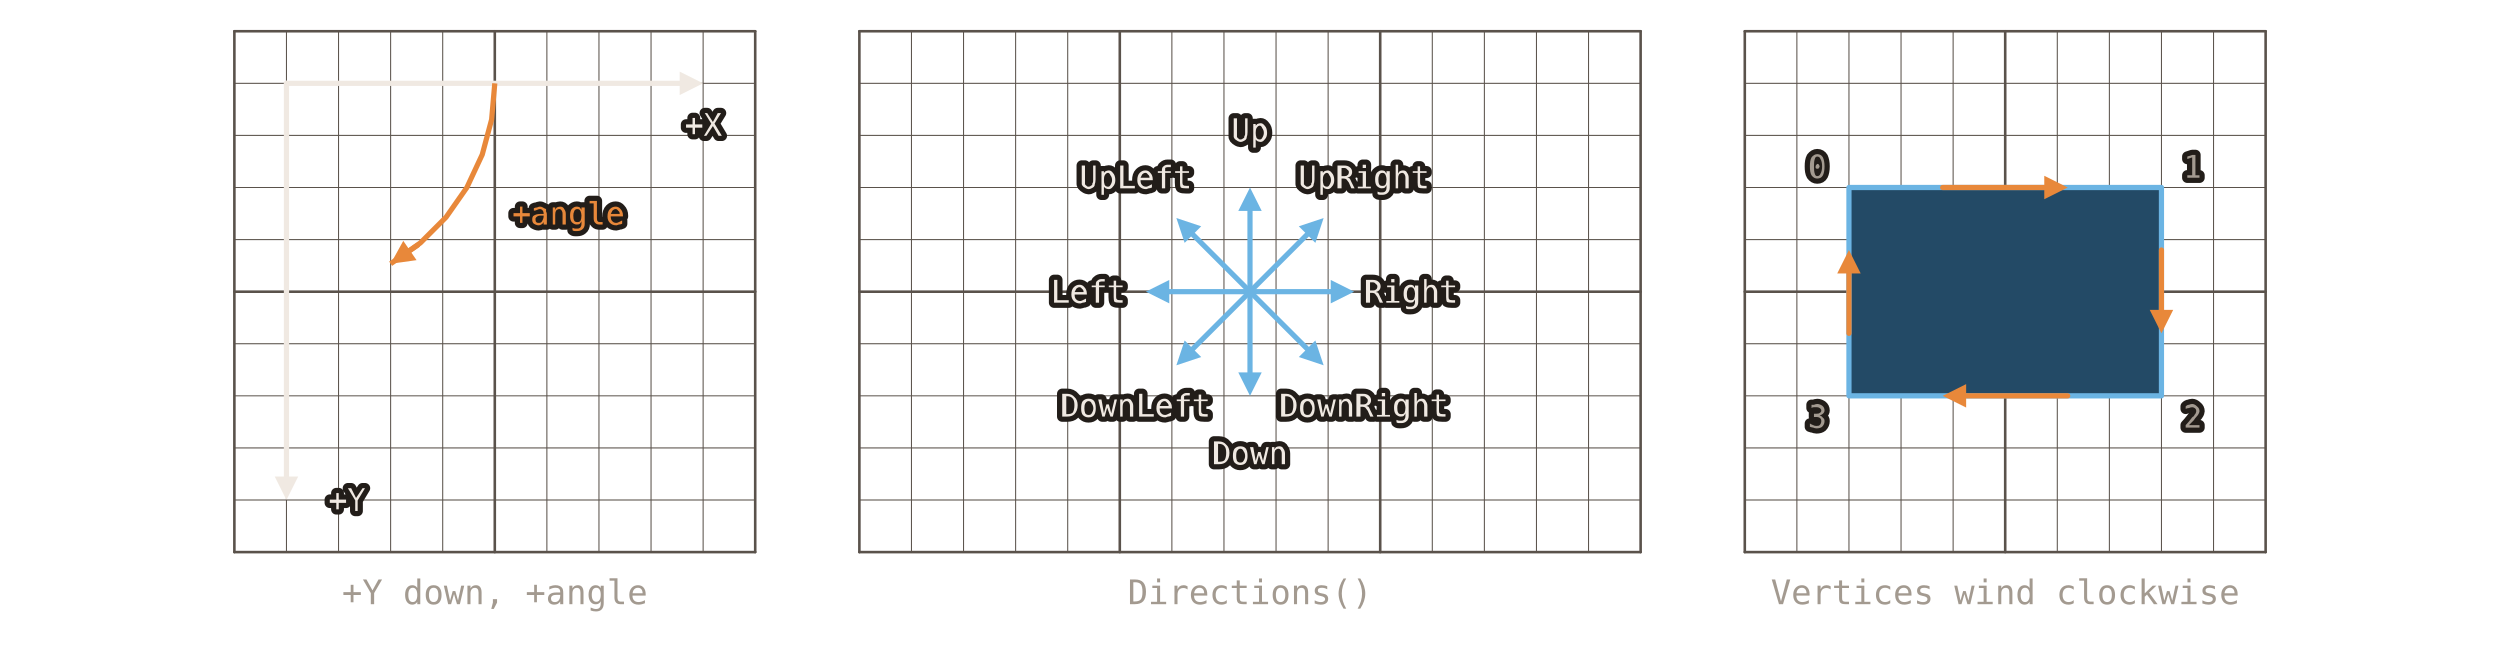
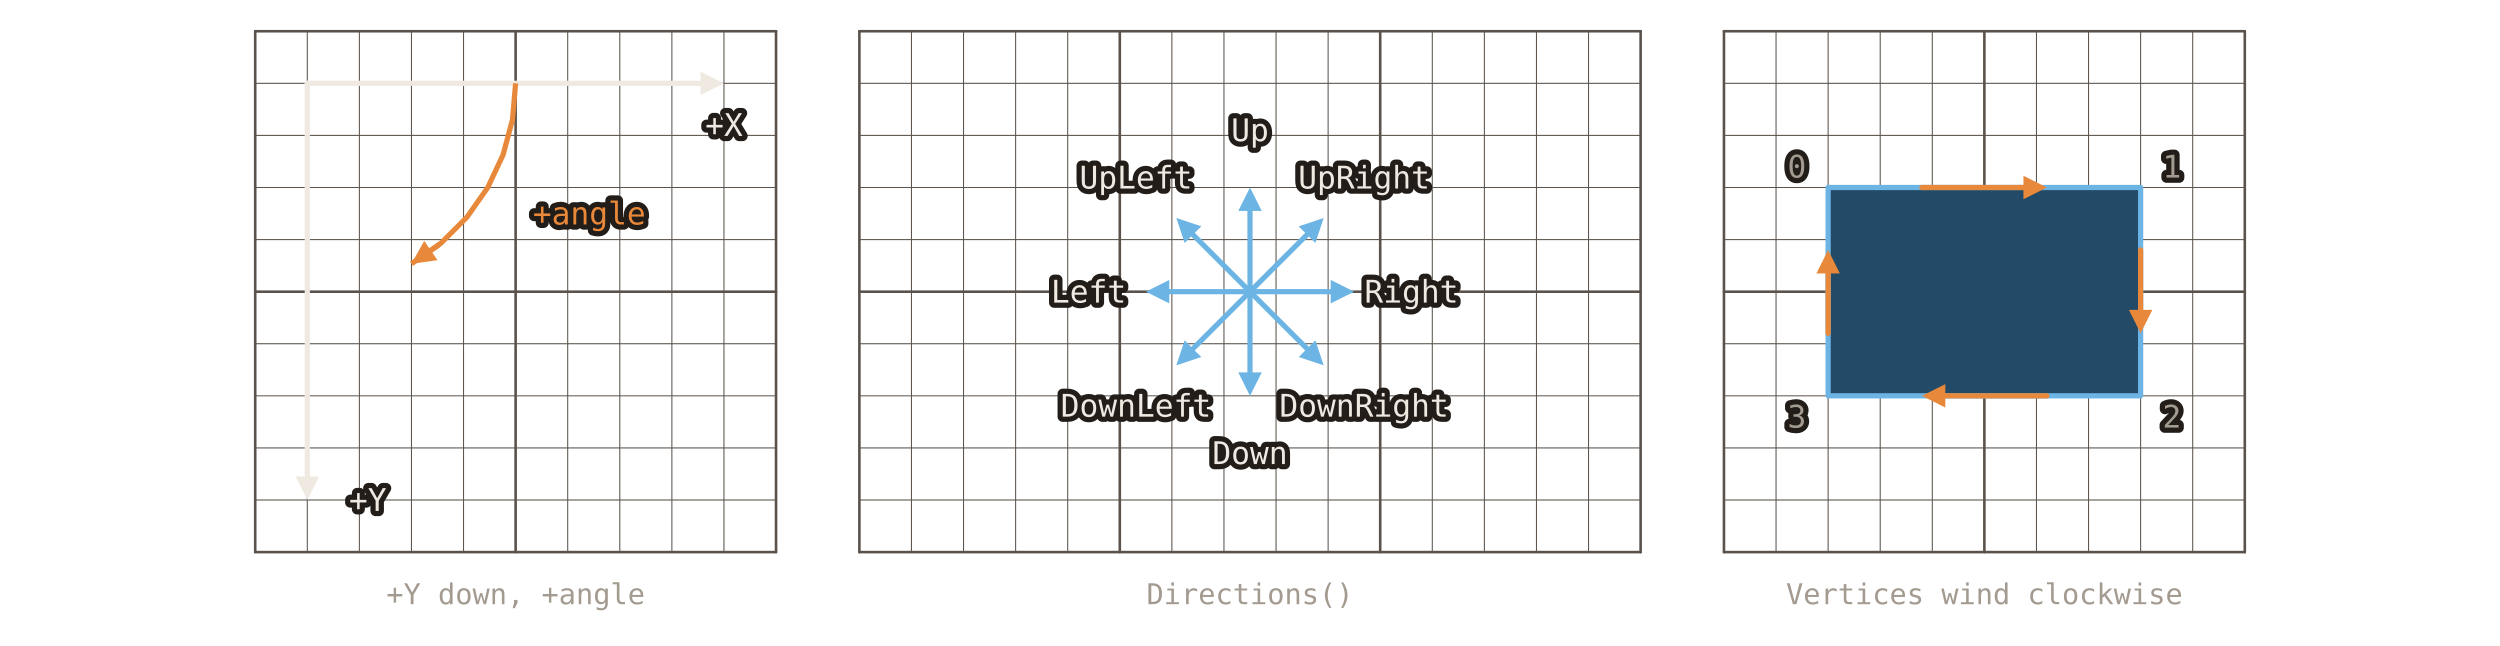
- <svg xmlns="http://www.w3.org/2000/svg" width="960" height="252" viewBox="0 0 960 252" role="img">
-   <g transform="translate(90.0 12.0) scale(20) translate(-0.000 -0.000)">
-     <line x1="0.000" y1="0.000" x2="0.000" y2="10.000" stroke="#5a524b" stroke-width="0.050" stroke-linecap="round" />
-     <line x1="1.000" y1="0.000" x2="1.000" y2="10.000" stroke="#5a524b" stroke-width="0.020" stroke-linecap="round" />
-     <line x1="2.000" y1="0.000" x2="2.000" y2="10.000" stroke="#5a524b" stroke-width="0.020" stroke-linecap="round" />
-     <line x1="3.000" y1="0.000" x2="3.000" y2="10.000" stroke="#5a524b" stroke-width="0.020" stroke-linecap="round" />
-     <line x1="4.000" y1="0.000" x2="4.000" y2="10.000" stroke="#5a524b" stroke-width="0.020" stroke-linecap="round" />
-     <line x1="5.000" y1="0.000" x2="5.000" y2="10.000" stroke="#5a524b" stroke-width="0.050" stroke-linecap="round" />
-     <line x1="6.000" y1="0.000" x2="6.000" y2="10.000" stroke="#5a524b" stroke-width="0.020" stroke-linecap="round" />
-     <line x1="7.000" y1="0.000" x2="7.000" y2="10.000" stroke="#5a524b" stroke-width="0.020" stroke-linecap="round" />
-     <line x1="8.000" y1="0.000" x2="8.000" y2="10.000" stroke="#5a524b" stroke-width="0.020" stroke-linecap="round" />
-     <line x1="9.000" y1="0.000" x2="9.000" y2="10.000" stroke="#5a524b" stroke-width="0.020" stroke-linecap="round" />
-     <line x1="10.000" y1="0.000" x2="10.000" y2="10.000" stroke="#5a524b" stroke-width="0.050" stroke-linecap="round" />
-     <line x1="0.000" y1="0.000" x2="10.000" y2="0.000" stroke="#5a524b" stroke-width="0.050" stroke-linecap="round" />
-     <line x1="0.000" y1="1.000" x2="10.000" y2="1.000" stroke="#5a524b" stroke-width="0.020" stroke-linecap="round" />
-     <line x1="0.000" y1="2.000" x2="10.000" y2="2.000" stroke="#5a524b" stroke-width="0.020" stroke-linecap="round" />
-     <line x1="0.000" y1="3.000" x2="10.000" y2="3.000" stroke="#5a524b" stroke-width="0.020" stroke-linecap="round" />
-     <line x1="0.000" y1="4.000" x2="10.000" y2="4.000" stroke="#5a524b" stroke-width="0.020" stroke-linecap="round" />
-     <line x1="0.000" y1="5.000" x2="10.000" y2="5.000" stroke="#5a524b" stroke-width="0.050" stroke-linecap="round" />
-     <line x1="0.000" y1="6.000" x2="10.000" y2="6.000" stroke="#5a524b" stroke-width="0.020" stroke-linecap="round" />
-     <line x1="0.000" y1="7.000" x2="10.000" y2="7.000" stroke="#5a524b" stroke-width="0.020" stroke-linecap="round" />
-     <line x1="0.000" y1="8.000" x2="10.000" y2="8.000" stroke="#5a524b" stroke-width="0.020" stroke-linecap="round" />
-     <line x1="0.000" y1="9.000" x2="10.000" y2="9.000" stroke="#5a524b" stroke-width="0.020" stroke-linecap="round" />
-     <line x1="0.000" y1="10.000" x2="10.000" y2="10.000" stroke="#5a524b" stroke-width="0.050" stroke-linecap="round" />
-     <line x1="1.000" y1="1.000" x2="8.550" y2="1.000" stroke="#f0e9e2" stroke-width="0.100" stroke-linecap="round" />
-     <polygon points="9.000,1.000 8.550,1.225 8.550,0.775" fill="#f0e9e2" />
-     <line x1="1.000" y1="1.000" x2="1.000" y2="8.550" stroke="#f0e9e2" stroke-width="0.100" stroke-linecap="round" />
-     <polygon points="1.000,9.000 0.775,8.550 1.225,8.550" fill="#f0e9e2" />
-     <text x="9.000" y="2.010" font-family="ui-monospace, SFMono-Regular, Menlo, Consolas, monospace" font-size="0.600" text-anchor="middle" fill="#f0e9e2" stroke="#221d19" stroke-width="0.200" stroke-linejoin="round" paint-order="stroke">+X</text>
-     <text x="1.800" y="9.210" font-family="ui-monospace, SFMono-Regular, Menlo, Consolas, monospace" font-size="0.600" text-anchor="start" fill="#f0e9e2" stroke="#221d19" stroke-width="0.200" stroke-linejoin="round" paint-order="stroke">+Y</text>
-     <polyline points="5.000,1.000 4.939,1.695 4.759,2.368 4.464,3.000 4.064,3.571 3.571,4.064 3.000,4.464" fill="none" stroke="#e8883a" stroke-width="0.100" stroke-linejoin="round" />
-     <line x1="3.517" y1="4.109" x2="3.371" y2="4.209" stroke="#e8883a" stroke-width="0.100" stroke-linecap="round" />
-     <polygon points="3.000,4.464 3.243,4.024 3.498,4.395" fill="#e8883a" />
-     <text x="5.330" y="3.710" font-family="ui-monospace, SFMono-Regular, Menlo, Consolas, monospace" font-size="0.600" text-anchor="start" fill="#e8883a" stroke="#221d19" stroke-width="0.200" stroke-linejoin="round" paint-order="stroke">+angle</text>
+ <svg xmlns="http://www.w3.org/2000/svg" width="960" height="248" viewBox="0 0 960 248" role="img">
+   <g transform="translate(98.0 12.0)">
+     <line x1="0.0" y1="0.0" x2="0.0" y2="200.0" fill="none" stroke="#5a524b" stroke-width="1" stroke-linecap="round" />
+     <line x1="20.0" y1="0.0" x2="20.0" y2="200.0" fill="none" stroke="#5a524b" stroke-width="0.4" stroke-linecap="round" />
+     <line x1="40.0" y1="0.0" x2="40.0" y2="200.0" fill="none" stroke="#5a524b" stroke-width="0.4" stroke-linecap="round" />
+     <line x1="60.0" y1="0.0" x2="60.0" y2="200.0" fill="none" stroke="#5a524b" stroke-width="0.4" stroke-linecap="round" />
+     <line x1="80.0" y1="0.0" x2="80.0" y2="200.0" fill="none" stroke="#5a524b" stroke-width="0.4" stroke-linecap="round" />
+     <line x1="100.0" y1="0.0" x2="100.0" y2="200.0" fill="none" stroke="#5a524b" stroke-width="1" stroke-linecap="round" />
+     <line x1="120.0" y1="0.0" x2="120.0" y2="200.0" fill="none" stroke="#5a524b" stroke-width="0.4" stroke-linecap="round" />
+     <line x1="140.0" y1="0.0" x2="140.0" y2="200.0" fill="none" stroke="#5a524b" stroke-width="0.4" stroke-linecap="round" />
+     <line x1="160.0" y1="0.0" x2="160.0" y2="200.0" fill="none" stroke="#5a524b" stroke-width="0.4" stroke-linecap="round" />
+     <line x1="180.0" y1="0.0" x2="180.0" y2="200.0" fill="none" stroke="#5a524b" stroke-width="0.4" stroke-linecap="round" />
+     <line x1="200.0" y1="0.0" x2="200.0" y2="200.0" fill="none" stroke="#5a524b" stroke-width="1" stroke-linecap="round" />
+     <line x1="0.0" y1="0.0" x2="200.0" y2="0.0" fill="none" stroke="#5a524b" stroke-width="1" stroke-linecap="round" />
+     <line x1="0.0" y1="20.0" x2="200.0" y2="20.0" fill="none" stroke="#5a524b" stroke-width="0.4" stroke-linecap="round" />
+     <line x1="0.0" y1="40.0" x2="200.0" y2="40.0" fill="none" stroke="#5a524b" stroke-width="0.4" stroke-linecap="round" />
+     <line x1="0.0" y1="60.0" x2="200.0" y2="60.0" fill="none" stroke="#5a524b" stroke-width="0.4" stroke-linecap="round" />
+     <line x1="0.0" y1="80.0" x2="200.0" y2="80.0" fill="none" stroke="#5a524b" stroke-width="0.4" stroke-linecap="round" />
+     <line x1="0.0" y1="100.0" x2="200.0" y2="100.0" fill="none" stroke="#5a524b" stroke-width="1" stroke-linecap="round" />
+     <line x1="0.0" y1="120.0" x2="200.0" y2="120.0" fill="none" stroke="#5a524b" stroke-width="0.4" stroke-linecap="round" />
+     <line x1="0.0" y1="140.0" x2="200.0" y2="140.0" fill="none" stroke="#5a524b" stroke-width="0.4" stroke-linecap="round" />
+     <line x1="0.0" y1="160.0" x2="200.0" y2="160.0" fill="none" stroke="#5a524b" stroke-width="0.4" stroke-linecap="round" />
+     <line x1="0.0" y1="180.0" x2="200.0" y2="180.0" fill="none" stroke="#5a524b" stroke-width="0.4" stroke-linecap="round" />
+     <line x1="0.0" y1="200.0" x2="200.0" y2="200.0" fill="none" stroke="#5a524b" stroke-width="1" stroke-linecap="round" />
+     <line x1="20.0" y1="20.0" x2="171.0" y2="20.0" fill="none" stroke="#f0e9e2" stroke-width="2" stroke-linecap="round" />
+     <polygon points="180.0,20.0 171.0,24.5 171.0,15.5" fill="#f0e9e2" stroke="none" stroke-linejoin="round" />
+     <line x1="20.0" y1="20.0" x2="20.0" y2="171.0" fill="none" stroke="#f0e9e2" stroke-width="2" stroke-linecap="round" />
+     <polygon points="20.0,180.0 15.5,171.0 24.5,171.0" fill="#f0e9e2" stroke="none" stroke-linejoin="round" />
+     <text x="180.0" y="40.2" font-family="ui-monospace, SFMono-Regular, Menlo, Consolas, monospace" font-size="12" text-anchor="middle" stroke="#221d19" stroke-width="4" stroke-linejoin="round" paint-order="stroke" fill="#f0e9e2">+X</text>
+     <text x="36.0" y="184.2" font-family="ui-monospace, SFMono-Regular, Menlo, Consolas, monospace" font-size="12" text-anchor="start" stroke="#221d19" stroke-width="4" stroke-linejoin="round" paint-order="stroke" fill="#f0e9e2">+Y</text>
+     <polyline points="100.0,20.0 98.8,33.9 95.2,47.4 89.3,60.0 81.3,71.4 71.4,81.3 60.0,89.3" fill="none" stroke="#e8883a" stroke-width="2" stroke-linejoin="round" />
+     <line x1="70.3" y1="82.2" x2="67.4" y2="84.2" fill="none" stroke="#e8883a" stroke-width="2" stroke-linecap="round" />
+     <polygon points="60.0,89.3 64.9,80.5 70.0,87.9" fill="#e8883a" stroke="none" stroke-linejoin="round" />
+     <text x="106.6" y="74.2" font-family="ui-monospace, SFMono-Regular, Menlo, Consolas, monospace" font-size="12" text-anchor="start" stroke="#221d19" stroke-width="4" stroke-linejoin="round" paint-order="stroke" fill="#e8883a">+angle</text>
  </g>
-   <text x="190.0" y="232.0" font-family="ui-monospace, SFMono-Regular, Menlo, Consolas, monospace" font-size="13" text-anchor="middle" fill="#a39a90">+Y down, +angle</text>
-   <g transform="translate(330.0 12.0) scale(20) translate(-0.000 -0.000)">
-     <line x1="0.000" y1="0.000" x2="0.000" y2="10.000" stroke="#5a524b" stroke-width="0.050" stroke-linecap="round" />
-     <line x1="1.000" y1="0.000" x2="1.000" y2="10.000" stroke="#5a524b" stroke-width="0.020" stroke-linecap="round" />
-     <line x1="2.000" y1="0.000" x2="2.000" y2="10.000" stroke="#5a524b" stroke-width="0.020" stroke-linecap="round" />
-     <line x1="3.000" y1="0.000" x2="3.000" y2="10.000" stroke="#5a524b" stroke-width="0.020" stroke-linecap="round" />
-     <line x1="4.000" y1="0.000" x2="4.000" y2="10.000" stroke="#5a524b" stroke-width="0.020" stroke-linecap="round" />
-     <line x1="5.000" y1="0.000" x2="5.000" y2="10.000" stroke="#5a524b" stroke-width="0.050" stroke-linecap="round" />
-     <line x1="6.000" y1="0.000" x2="6.000" y2="10.000" stroke="#5a524b" stroke-width="0.020" stroke-linecap="round" />
-     <line x1="7.000" y1="0.000" x2="7.000" y2="10.000" stroke="#5a524b" stroke-width="0.020" stroke-linecap="round" />
-     <line x1="8.000" y1="0.000" x2="8.000" y2="10.000" stroke="#5a524b" stroke-width="0.020" stroke-linecap="round" />
-     <line x1="9.000" y1="0.000" x2="9.000" y2="10.000" stroke="#5a524b" stroke-width="0.020" stroke-linecap="round" />
-     <line x1="10.000" y1="0.000" x2="10.000" y2="10.000" stroke="#5a524b" stroke-width="0.050" stroke-linecap="round" />
-     <line x1="11.000" y1="0.000" x2="11.000" y2="10.000" stroke="#5a524b" stroke-width="0.020" stroke-linecap="round" />
-     <line x1="12.000" y1="0.000" x2="12.000" y2="10.000" stroke="#5a524b" stroke-width="0.020" stroke-linecap="round" />
-     <line x1="13.000" y1="0.000" x2="13.000" y2="10.000" stroke="#5a524b" stroke-width="0.020" stroke-linecap="round" />
-     <line x1="14.000" y1="0.000" x2="14.000" y2="10.000" stroke="#5a524b" stroke-width="0.020" stroke-linecap="round" />
-     <line x1="15.000" y1="0.000" x2="15.000" y2="10.000" stroke="#5a524b" stroke-width="0.050" stroke-linecap="round" />
-     <line x1="0.000" y1="0.000" x2="15.000" y2="0.000" stroke="#5a524b" stroke-width="0.050" stroke-linecap="round" />
-     <line x1="0.000" y1="1.000" x2="15.000" y2="1.000" stroke="#5a524b" stroke-width="0.020" stroke-linecap="round" />
-     <line x1="0.000" y1="2.000" x2="15.000" y2="2.000" stroke="#5a524b" stroke-width="0.020" stroke-linecap="round" />
-     <line x1="0.000" y1="3.000" x2="15.000" y2="3.000" stroke="#5a524b" stroke-width="0.020" stroke-linecap="round" />
-     <line x1="0.000" y1="4.000" x2="15.000" y2="4.000" stroke="#5a524b" stroke-width="0.020" stroke-linecap="round" />
-     <line x1="0.000" y1="5.000" x2="15.000" y2="5.000" stroke="#5a524b" stroke-width="0.050" stroke-linecap="round" />
-     <line x1="0.000" y1="6.000" x2="15.000" y2="6.000" stroke="#5a524b" stroke-width="0.020" stroke-linecap="round" />
-     <line x1="0.000" y1="7.000" x2="15.000" y2="7.000" stroke="#5a524b" stroke-width="0.020" stroke-linecap="round" />
-     <line x1="0.000" y1="8.000" x2="15.000" y2="8.000" stroke="#5a524b" stroke-width="0.020" stroke-linecap="round" />
-     <line x1="0.000" y1="9.000" x2="15.000" y2="9.000" stroke="#5a524b" stroke-width="0.020" stroke-linecap="round" />
-     <line x1="0.000" y1="10.000" x2="15.000" y2="10.000" stroke="#5a524b" stroke-width="0.050" stroke-linecap="round" />
-     <line x1="7.500" y1="5.000" x2="9.050" y2="5.000" stroke="#6bb4e3" stroke-width="0.100" stroke-linecap="round" />
-     <polygon points="9.500,5.000 9.050,5.225 9.050,4.775" fill="#6bb4e3" />
-     <text x="10.600" y="5.210" font-family="ui-monospace, SFMono-Regular, Menlo, Consolas, monospace" font-size="0.600" text-anchor="middle" fill="#f0e9e2" stroke="#221d19" stroke-width="0.200" stroke-linejoin="round" paint-order="stroke">Right</text>
-     <line x1="7.500" y1="5.000" x2="8.596" y2="6.096" stroke="#6bb4e3" stroke-width="0.100" stroke-linecap="round" />
-     <polygon points="8.914,6.414 8.437,6.255 8.755,5.937" fill="#6bb4e3" />
-     <text x="9.692" y="7.402" font-family="ui-monospace, SFMono-Regular, Menlo, Consolas, monospace" font-size="0.600" text-anchor="middle" fill="#f0e9e2" stroke="#221d19" stroke-width="0.200" stroke-linejoin="round" paint-order="stroke">DownRight</text>
-     <line x1="7.500" y1="5.000" x2="7.500" y2="6.550" stroke="#6bb4e3" stroke-width="0.100" stroke-linecap="round" />
-     <polygon points="7.500,7.000 7.275,6.550 7.725,6.550" fill="#6bb4e3" />
-     <text x="7.500" y="8.310" font-family="ui-monospace, SFMono-Regular, Menlo, Consolas, monospace" font-size="0.600" text-anchor="middle" fill="#f0e9e2" stroke="#221d19" stroke-width="0.200" stroke-linejoin="round" paint-order="stroke">Down</text>
-     <line x1="7.500" y1="5.000" x2="6.404" y2="6.096" stroke="#6bb4e3" stroke-width="0.100" stroke-linecap="round" />
-     <polygon points="6.086,6.414 6.245,5.937 6.563,6.255" fill="#6bb4e3" />
-     <text x="5.308" y="7.402" font-family="ui-monospace, SFMono-Regular, Menlo, Consolas, monospace" font-size="0.600" text-anchor="middle" fill="#f0e9e2" stroke="#221d19" stroke-width="0.200" stroke-linejoin="round" paint-order="stroke">DownLeft</text>
-     <line x1="7.500" y1="5.000" x2="5.950" y2="5.000" stroke="#6bb4e3" stroke-width="0.100" stroke-linecap="round" />
-     <polygon points="5.500,5.000 5.950,4.775 5.950,5.225" fill="#6bb4e3" />
-     <text x="4.400" y="5.210" font-family="ui-monospace, SFMono-Regular, Menlo, Consolas, monospace" font-size="0.600" text-anchor="middle" fill="#f0e9e2" stroke="#221d19" stroke-width="0.200" stroke-linejoin="round" paint-order="stroke">Left</text>
-     <line x1="7.500" y1="5.000" x2="6.404" y2="3.904" stroke="#6bb4e3" stroke-width="0.100" stroke-linecap="round" />
-     <polygon points="6.086,3.586 6.563,3.745 6.245,4.063" fill="#6bb4e3" />
-     <text x="5.308" y="3.018" font-family="ui-monospace, SFMono-Regular, Menlo, Consolas, monospace" font-size="0.600" text-anchor="middle" fill="#f0e9e2" stroke="#221d19" stroke-width="0.200" stroke-linejoin="round" paint-order="stroke">UpLeft</text>
-     <line x1="7.500" y1="5.000" x2="7.500" y2="3.450" stroke="#6bb4e3" stroke-width="0.100" stroke-linecap="round" />
-     <polygon points="7.500,3.000 7.725,3.450 7.275,3.450" fill="#6bb4e3" />
-     <text x="7.500" y="2.110" font-family="ui-monospace, SFMono-Regular, Menlo, Consolas, monospace" font-size="0.600" text-anchor="middle" fill="#f0e9e2" stroke="#221d19" stroke-width="0.200" stroke-linejoin="round" paint-order="stroke">Up</text>
-     <line x1="7.500" y1="5.000" x2="8.596" y2="3.904" stroke="#6bb4e3" stroke-width="0.100" stroke-linecap="round" />
-     <polygon points="8.914,3.586 8.755,4.063 8.437,3.745" fill="#6bb4e3" />
-     <text x="9.692" y="3.018" font-family="ui-monospace, SFMono-Regular, Menlo, Consolas, monospace" font-size="0.600" text-anchor="middle" fill="#f0e9e2" stroke="#221d19" stroke-width="0.200" stroke-linejoin="round" paint-order="stroke">UpRight</text>
+   <text x="198.0" y="232.0" font-family="ui-monospace, SFMono-Regular, Menlo, Consolas, monospace" font-size="11" text-anchor="middle" fill="#a39a90">+Y down, +angle</text>
+   <g transform="translate(330.0 12.0)">
+     <line x1="0.0" y1="0.0" x2="0.0" y2="200.0" fill="none" stroke="#5a524b" stroke-width="1" stroke-linecap="round" />
+     <line x1="20.0" y1="0.0" x2="20.0" y2="200.0" fill="none" stroke="#5a524b" stroke-width="0.4" stroke-linecap="round" />
+     <line x1="40.0" y1="0.0" x2="40.0" y2="200.0" fill="none" stroke="#5a524b" stroke-width="0.4" stroke-linecap="round" />
+     <line x1="60.0" y1="0.0" x2="60.0" y2="200.0" fill="none" stroke="#5a524b" stroke-width="0.4" stroke-linecap="round" />
+     <line x1="80.0" y1="0.0" x2="80.0" y2="200.0" fill="none" stroke="#5a524b" stroke-width="0.4" stroke-linecap="round" />
+     <line x1="100.0" y1="0.0" x2="100.0" y2="200.0" fill="none" stroke="#5a524b" stroke-width="1" stroke-linecap="round" />
+     <line x1="120.0" y1="0.0" x2="120.0" y2="200.0" fill="none" stroke="#5a524b" stroke-width="0.4" stroke-linecap="round" />
+     <line x1="140.0" y1="0.0" x2="140.0" y2="200.0" fill="none" stroke="#5a524b" stroke-width="0.4" stroke-linecap="round" />
+     <line x1="160.0" y1="0.0" x2="160.0" y2="200.0" fill="none" stroke="#5a524b" stroke-width="0.4" stroke-linecap="round" />
+     <line x1="180.0" y1="0.0" x2="180.0" y2="200.0" fill="none" stroke="#5a524b" stroke-width="0.4" stroke-linecap="round" />
+     <line x1="200.0" y1="0.0" x2="200.0" y2="200.0" fill="none" stroke="#5a524b" stroke-width="1" stroke-linecap="round" />
+     <line x1="220.0" y1="0.0" x2="220.0" y2="200.0" fill="none" stroke="#5a524b" stroke-width="0.4" stroke-linecap="round" />
+     <line x1="240.0" y1="0.0" x2="240.0" y2="200.0" fill="none" stroke="#5a524b" stroke-width="0.4" stroke-linecap="round" />
+     <line x1="260.0" y1="0.0" x2="260.0" y2="200.0" fill="none" stroke="#5a524b" stroke-width="0.4" stroke-linecap="round" />
+     <line x1="280.0" y1="0.0" x2="280.0" y2="200.0" fill="none" stroke="#5a524b" stroke-width="0.4" stroke-linecap="round" />
+     <line x1="300.0" y1="0.0" x2="300.0" y2="200.0" fill="none" stroke="#5a524b" stroke-width="1" stroke-linecap="round" />
+     <line x1="0.0" y1="0.0" x2="300.0" y2="0.0" fill="none" stroke="#5a524b" stroke-width="1" stroke-linecap="round" />
+     <line x1="0.0" y1="20.0" x2="300.0" y2="20.0" fill="none" stroke="#5a524b" stroke-width="0.4" stroke-linecap="round" />
+     <line x1="0.0" y1="40.0" x2="300.0" y2="40.0" fill="none" stroke="#5a524b" stroke-width="0.4" stroke-linecap="round" />
+     <line x1="0.0" y1="60.0" x2="300.0" y2="60.0" fill="none" stroke="#5a524b" stroke-width="0.4" stroke-linecap="round" />
+     <line x1="0.0" y1="80.0" x2="300.0" y2="80.0" fill="none" stroke="#5a524b" stroke-width="0.4" stroke-linecap="round" />
+     <line x1="0.0" y1="100.0" x2="300.0" y2="100.0" fill="none" stroke="#5a524b" stroke-width="1" stroke-linecap="round" />
+     <line x1="0.0" y1="120.0" x2="300.0" y2="120.0" fill="none" stroke="#5a524b" stroke-width="0.4" stroke-linecap="round" />
+     <line x1="0.0" y1="140.0" x2="300.0" y2="140.0" fill="none" stroke="#5a524b" stroke-width="0.4" stroke-linecap="round" />
+     <line x1="0.0" y1="160.0" x2="300.0" y2="160.0" fill="none" stroke="#5a524b" stroke-width="0.4" stroke-linecap="round" />
+     <line x1="0.0" y1="180.0" x2="300.0" y2="180.0" fill="none" stroke="#5a524b" stroke-width="0.4" stroke-linecap="round" />
+     <line x1="0.0" y1="200.0" x2="300.0" y2="200.0" fill="none" stroke="#5a524b" stroke-width="1" stroke-linecap="round" />
+     <line x1="150.0" y1="100.0" x2="181.0" y2="100.0" fill="none" stroke="#6bb4e3" stroke-width="2" stroke-linecap="round" />
+     <polygon points="190.0,100.0 181.0,104.5 181.0,95.5" fill="#6bb4e3" stroke="none" stroke-linejoin="round" />
+     <text x="212.0" y="104.2" font-family="ui-monospace, SFMono-Regular, Menlo, Consolas, monospace" font-size="12" text-anchor="middle" stroke="#221d19" stroke-width="4" stroke-linejoin="round" paint-order="stroke" fill="#f0e9e2">Right</text>
+     <line x1="150.0" y1="100.0" x2="171.9" y2="121.9" fill="none" stroke="#6bb4e3" stroke-width="2" stroke-linecap="round" />
+     <polygon points="178.3,128.3 168.7,125.1 175.1,118.7" fill="#6bb4e3" stroke="none" stroke-linejoin="round" />
+     <text x="193.8" y="148.0" font-family="ui-monospace, SFMono-Regular, Menlo, Consolas, monospace" font-size="12" text-anchor="middle" stroke="#221d19" stroke-width="4" stroke-linejoin="round" paint-order="stroke" fill="#f0e9e2">DownRight</text>
+     <line x1="150.0" y1="100.0" x2="150.0" y2="131.0" fill="none" stroke="#6bb4e3" stroke-width="2" stroke-linecap="round" />
+     <polygon points="150.0,140.0 145.5,131.0 154.5,131.0" fill="#6bb4e3" stroke="none" stroke-linejoin="round" />
+     <text x="150.0" y="166.2" font-family="ui-monospace, SFMono-Regular, Menlo, Consolas, monospace" font-size="12" text-anchor="middle" stroke="#221d19" stroke-width="4" stroke-linejoin="round" paint-order="stroke" fill="#f0e9e2">Down</text>
+     <line x1="150.0" y1="100.0" x2="128.1" y2="121.9" fill="none" stroke="#6bb4e3" stroke-width="2" stroke-linecap="round" />
+     <polygon points="121.7,128.3 124.9,118.7 131.3,125.1" fill="#6bb4e3" stroke="none" stroke-linejoin="round" />
+     <text x="106.2" y="148.0" font-family="ui-monospace, SFMono-Regular, Menlo, Consolas, monospace" font-size="12" text-anchor="middle" stroke="#221d19" stroke-width="4" stroke-linejoin="round" paint-order="stroke" fill="#f0e9e2">DownLeft</text>
+     <line x1="150.0" y1="100.0" x2="119.0" y2="100.0" fill="none" stroke="#6bb4e3" stroke-width="2" stroke-linecap="round" />
+     <polygon points="110.0,100.0 119.0,95.5 119.0,104.5" fill="#6bb4e3" stroke="none" stroke-linejoin="round" />
+     <text x="88.0" y="104.2" font-family="ui-monospace, SFMono-Regular, Menlo, Consolas, monospace" font-size="12" text-anchor="middle" stroke="#221d19" stroke-width="4" stroke-linejoin="round" paint-order="stroke" fill="#f0e9e2">Left</text>
+     <line x1="150.0" y1="100.0" x2="128.1" y2="78.1" fill="none" stroke="#6bb4e3" stroke-width="2" stroke-linecap="round" />
+     <polygon points="121.7,71.7 131.3,74.9 124.9,81.3" fill="#6bb4e3" stroke="none" stroke-linejoin="round" />
+     <text x="106.2" y="60.4" font-family="ui-monospace, SFMono-Regular, Menlo, Consolas, monospace" font-size="12" text-anchor="middle" stroke="#221d19" stroke-width="4" stroke-linejoin="round" paint-order="stroke" fill="#f0e9e2">UpLeft</text>
+     <line x1="150.0" y1="100.0" x2="150.0" y2="69.0" fill="none" stroke="#6bb4e3" stroke-width="2" stroke-linecap="round" />
+     <polygon points="150.0,60.0 154.5,69.0 145.5,69.0" fill="#6bb4e3" stroke="none" stroke-linejoin="round" />
+     <text x="150.0" y="42.2" font-family="ui-monospace, SFMono-Regular, Menlo, Consolas, monospace" font-size="12" text-anchor="middle" stroke="#221d19" stroke-width="4" stroke-linejoin="round" paint-order="stroke" fill="#f0e9e2">Up</text>
+     <line x1="150.0" y1="100.0" x2="171.9" y2="78.1" fill="none" stroke="#6bb4e3" stroke-width="2" stroke-linecap="round" />
+     <polygon points="178.3,71.7 175.1,81.3 168.7,74.9" fill="#6bb4e3" stroke="none" stroke-linejoin="round" />
+     <text x="193.8" y="60.4" font-family="ui-monospace, SFMono-Regular, Menlo, Consolas, monospace" font-size="12" text-anchor="middle" stroke="#221d19" stroke-width="4" stroke-linejoin="round" paint-order="stroke" fill="#f0e9e2">UpRight</text>
  </g>
-   <text x="480.0" y="232.0" font-family="ui-monospace, SFMono-Regular, Menlo, Consolas, monospace" font-size="13" text-anchor="middle" fill="#a39a90">Directions()</text>
-   <g transform="translate(670.0 12.0) scale(20) translate(-0.000 -0.000)">
-     <line x1="0.000" y1="0.000" x2="0.000" y2="10.000" stroke="#5a524b" stroke-width="0.050" stroke-linecap="round" />
-     <line x1="1.000" y1="0.000" x2="1.000" y2="10.000" stroke="#5a524b" stroke-width="0.020" stroke-linecap="round" />
-     <line x1="2.000" y1="0.000" x2="2.000" y2="10.000" stroke="#5a524b" stroke-width="0.020" stroke-linecap="round" />
-     <line x1="3.000" y1="0.000" x2="3.000" y2="10.000" stroke="#5a524b" stroke-width="0.020" stroke-linecap="round" />
-     <line x1="4.000" y1="0.000" x2="4.000" y2="10.000" stroke="#5a524b" stroke-width="0.020" stroke-linecap="round" />
-     <line x1="5.000" y1="0.000" x2="5.000" y2="10.000" stroke="#5a524b" stroke-width="0.050" stroke-linecap="round" />
-     <line x1="6.000" y1="0.000" x2="6.000" y2="10.000" stroke="#5a524b" stroke-width="0.020" stroke-linecap="round" />
-     <line x1="7.000" y1="0.000" x2="7.000" y2="10.000" stroke="#5a524b" stroke-width="0.020" stroke-linecap="round" />
-     <line x1="8.000" y1="0.000" x2="8.000" y2="10.000" stroke="#5a524b" stroke-width="0.020" stroke-linecap="round" />
-     <line x1="9.000" y1="0.000" x2="9.000" y2="10.000" stroke="#5a524b" stroke-width="0.020" stroke-linecap="round" />
-     <line x1="10.000" y1="0.000" x2="10.000" y2="10.000" stroke="#5a524b" stroke-width="0.050" stroke-linecap="round" />
-     <line x1="0.000" y1="0.000" x2="10.000" y2="0.000" stroke="#5a524b" stroke-width="0.050" stroke-linecap="round" />
-     <line x1="0.000" y1="1.000" x2="10.000" y2="1.000" stroke="#5a524b" stroke-width="0.020" stroke-linecap="round" />
-     <line x1="0.000" y1="2.000" x2="10.000" y2="2.000" stroke="#5a524b" stroke-width="0.020" stroke-linecap="round" />
-     <line x1="0.000" y1="3.000" x2="10.000" y2="3.000" stroke="#5a524b" stroke-width="0.020" stroke-linecap="round" />
-     <line x1="0.000" y1="4.000" x2="10.000" y2="4.000" stroke="#5a524b" stroke-width="0.020" stroke-linecap="round" />
-     <line x1="0.000" y1="5.000" x2="10.000" y2="5.000" stroke="#5a524b" stroke-width="0.050" stroke-linecap="round" />
-     <line x1="0.000" y1="6.000" x2="10.000" y2="6.000" stroke="#5a524b" stroke-width="0.020" stroke-linecap="round" />
-     <line x1="0.000" y1="7.000" x2="10.000" y2="7.000" stroke="#5a524b" stroke-width="0.020" stroke-linecap="round" />
-     <line x1="0.000" y1="8.000" x2="10.000" y2="8.000" stroke="#5a524b" stroke-width="0.020" stroke-linecap="round" />
-     <line x1="0.000" y1="9.000" x2="10.000" y2="9.000" stroke="#5a524b" stroke-width="0.020" stroke-linecap="round" />
-     <line x1="0.000" y1="10.000" x2="10.000" y2="10.000" stroke="#5a524b" stroke-width="0.050" stroke-linecap="round" />
-     <polygon points="2.000,3.000 8.000,3.000 8.000,7.000 2.000,7.000" fill="#234a66" stroke="#6bb4e3" stroke-width="0.100" stroke-linejoin="round" />
-     <line x1="3.800" y1="3.000" x2="5.750" y2="3.000" stroke="#e8883a" stroke-width="0.100" stroke-linecap="round" />
-     <polygon points="6.200,3.000 5.750,3.225 5.750,2.775" fill="#e8883a" />
-     <text x="1.400" y="2.810" font-family="ui-monospace, SFMono-Regular, Menlo, Consolas, monospace" font-size="0.600" text-anchor="middle" fill="#a39a90" stroke="#221d19" stroke-width="0.200" stroke-linejoin="round" paint-order="stroke">0</text>
-     <line x1="8.000" y1="4.200" x2="8.000" y2="5.350" stroke="#e8883a" stroke-width="0.100" stroke-linecap="round" />
-     <polygon points="8.000,5.800 7.775,5.350 8.225,5.350" fill="#e8883a" />
-     <text x="8.600" y="2.810" font-family="ui-monospace, SFMono-Regular, Menlo, Consolas, monospace" font-size="0.600" text-anchor="middle" fill="#a39a90" stroke="#221d19" stroke-width="0.200" stroke-linejoin="round" paint-order="stroke">1</text>
-     <line x1="6.200" y1="7.000" x2="4.250" y2="7.000" stroke="#e8883a" stroke-width="0.100" stroke-linecap="round" />
-     <polygon points="3.800,7.000 4.250,6.775 4.250,7.225" fill="#e8883a" />
-     <text x="8.600" y="7.610" font-family="ui-monospace, SFMono-Regular, Menlo, Consolas, monospace" font-size="0.600" text-anchor="middle" fill="#a39a90" stroke="#221d19" stroke-width="0.200" stroke-linejoin="round" paint-order="stroke">2</text>
-     <line x1="2.000" y1="5.800" x2="2.000" y2="4.650" stroke="#e8883a" stroke-width="0.100" stroke-linecap="round" />
-     <polygon points="2.000,4.200 2.225,4.650 1.775,4.650" fill="#e8883a" />
-     <text x="1.400" y="7.610" font-family="ui-monospace, SFMono-Regular, Menlo, Consolas, monospace" font-size="0.600" text-anchor="middle" fill="#a39a90" stroke="#221d19" stroke-width="0.200" stroke-linejoin="round" paint-order="stroke">3</text>
+   <text x="480.0" y="232.0" font-family="ui-monospace, SFMono-Regular, Menlo, Consolas, monospace" font-size="11" text-anchor="middle" fill="#a39a90">Directions()</text>
+   <g transform="translate(662.0 12.0)">
+     <line x1="0.0" y1="0.0" x2="0.0" y2="200.0" fill="none" stroke="#5a524b" stroke-width="1" stroke-linecap="round" />
+     <line x1="20.0" y1="0.0" x2="20.0" y2="200.0" fill="none" stroke="#5a524b" stroke-width="0.4" stroke-linecap="round" />
+     <line x1="40.0" y1="0.0" x2="40.0" y2="200.0" fill="none" stroke="#5a524b" stroke-width="0.4" stroke-linecap="round" />
+     <line x1="60.0" y1="0.0" x2="60.0" y2="200.0" fill="none" stroke="#5a524b" stroke-width="0.4" stroke-linecap="round" />
+     <line x1="80.0" y1="0.0" x2="80.0" y2="200.0" fill="none" stroke="#5a524b" stroke-width="0.4" stroke-linecap="round" />
+     <line x1="100.0" y1="0.0" x2="100.0" y2="200.0" fill="none" stroke="#5a524b" stroke-width="1" stroke-linecap="round" />
+     <line x1="120.0" y1="0.0" x2="120.0" y2="200.0" fill="none" stroke="#5a524b" stroke-width="0.4" stroke-linecap="round" />
+     <line x1="140.0" y1="0.0" x2="140.0" y2="200.0" fill="none" stroke="#5a524b" stroke-width="0.4" stroke-linecap="round" />
+     <line x1="160.0" y1="0.0" x2="160.0" y2="200.0" fill="none" stroke="#5a524b" stroke-width="0.4" stroke-linecap="round" />
+     <line x1="180.0" y1="0.0" x2="180.0" y2="200.0" fill="none" stroke="#5a524b" stroke-width="0.4" stroke-linecap="round" />
+     <line x1="200.0" y1="0.0" x2="200.0" y2="200.0" fill="none" stroke="#5a524b" stroke-width="1" stroke-linecap="round" />
+     <line x1="0.0" y1="0.0" x2="200.0" y2="0.0" fill="none" stroke="#5a524b" stroke-width="1" stroke-linecap="round" />
+     <line x1="0.0" y1="20.0" x2="200.0" y2="20.0" fill="none" stroke="#5a524b" stroke-width="0.4" stroke-linecap="round" />
+     <line x1="0.0" y1="40.0" x2="200.0" y2="40.0" fill="none" stroke="#5a524b" stroke-width="0.4" stroke-linecap="round" />
+     <line x1="0.0" y1="60.0" x2="200.0" y2="60.0" fill="none" stroke="#5a524b" stroke-width="0.4" stroke-linecap="round" />
+     <line x1="0.0" y1="80.0" x2="200.0" y2="80.0" fill="none" stroke="#5a524b" stroke-width="0.4" stroke-linecap="round" />
+     <line x1="0.0" y1="100.0" x2="200.0" y2="100.0" fill="none" stroke="#5a524b" stroke-width="1" stroke-linecap="round" />
+     <line x1="0.0" y1="120.0" x2="200.0" y2="120.0" fill="none" stroke="#5a524b" stroke-width="0.4" stroke-linecap="round" />
+     <line x1="0.0" y1="140.0" x2="200.0" y2="140.0" fill="none" stroke="#5a524b" stroke-width="0.4" stroke-linecap="round" />
+     <line x1="0.0" y1="160.0" x2="200.0" y2="160.0" fill="none" stroke="#5a524b" stroke-width="0.4" stroke-linecap="round" />
+     <line x1="0.0" y1="180.0" x2="200.0" y2="180.0" fill="none" stroke="#5a524b" stroke-width="0.4" stroke-linecap="round" />
+     <line x1="0.0" y1="200.0" x2="200.0" y2="200.0" fill="none" stroke="#5a524b" stroke-width="1" stroke-linecap="round" />
+     <polygon points="40.0,60.0 160.0,60.0 160.0,140.0 40.0,140.0" fill="#234a66" stroke="#6bb4e3" stroke-width="2" stroke-linejoin="round" />
+     <line x1="76.0" y1="60.0" x2="115.0" y2="60.0" fill="none" stroke="#e8883a" stroke-width="2" stroke-linecap="round" />
+     <polygon points="124.0,60.0 115.0,64.5 115.0,55.5" fill="#e8883a" stroke="none" stroke-linejoin="round" />
+     <text x="28.0" y="56.2" font-family="ui-monospace, SFMono-Regular, Menlo, Consolas, monospace" font-size="12" text-anchor="middle" stroke="#221d19" stroke-width="4" stroke-linejoin="round" paint-order="stroke" fill="#a39a90">0</text>
+     <line x1="160.0" y1="84.0" x2="160.0" y2="107.0" fill="none" stroke="#e8883a" stroke-width="2" stroke-linecap="round" />
+     <polygon points="160.0,116.0 155.5,107.0 164.5,107.0" fill="#e8883a" stroke="none" stroke-linejoin="round" />
+     <text x="172.0" y="56.2" font-family="ui-monospace, SFMono-Regular, Menlo, Consolas, monospace" font-size="12" text-anchor="middle" stroke="#221d19" stroke-width="4" stroke-linejoin="round" paint-order="stroke" fill="#a39a90">1</text>
+     <line x1="124.0" y1="140.0" x2="85.0" y2="140.0" fill="none" stroke="#e8883a" stroke-width="2" stroke-linecap="round" />
+     <polygon points="76.0,140.0 85.0,135.5 85.0,144.5" fill="#e8883a" stroke="none" stroke-linejoin="round" />
+     <text x="172.0" y="152.2" font-family="ui-monospace, SFMono-Regular, Menlo, Consolas, monospace" font-size="12" text-anchor="middle" stroke="#221d19" stroke-width="4" stroke-linejoin="round" paint-order="stroke" fill="#a39a90">2</text>
+     <line x1="40.0" y1="116.0" x2="40.0" y2="93.0" fill="none" stroke="#e8883a" stroke-width="2" stroke-linecap="round" />
+     <polygon points="40.0,84.0 44.5,93.0 35.5,93.0" fill="#e8883a" stroke="none" stroke-linejoin="round" />
+     <text x="28.0" y="152.2" font-family="ui-monospace, SFMono-Regular, Menlo, Consolas, monospace" font-size="12" text-anchor="middle" stroke="#221d19" stroke-width="4" stroke-linejoin="round" paint-order="stroke" fill="#a39a90">3</text>
  </g>
-   <text x="770.0" y="232.0" font-family="ui-monospace, SFMono-Regular, Menlo, Consolas, monospace" font-size="13" text-anchor="middle" fill="#a39a90">Vertices wind clockwise</text>
+   <text x="762.0" y="232.0" font-family="ui-monospace, SFMono-Regular, Menlo, Consolas, monospace" font-size="11" text-anchor="middle" fill="#a39a90">Vertices wind clockwise</text>
</svg>
